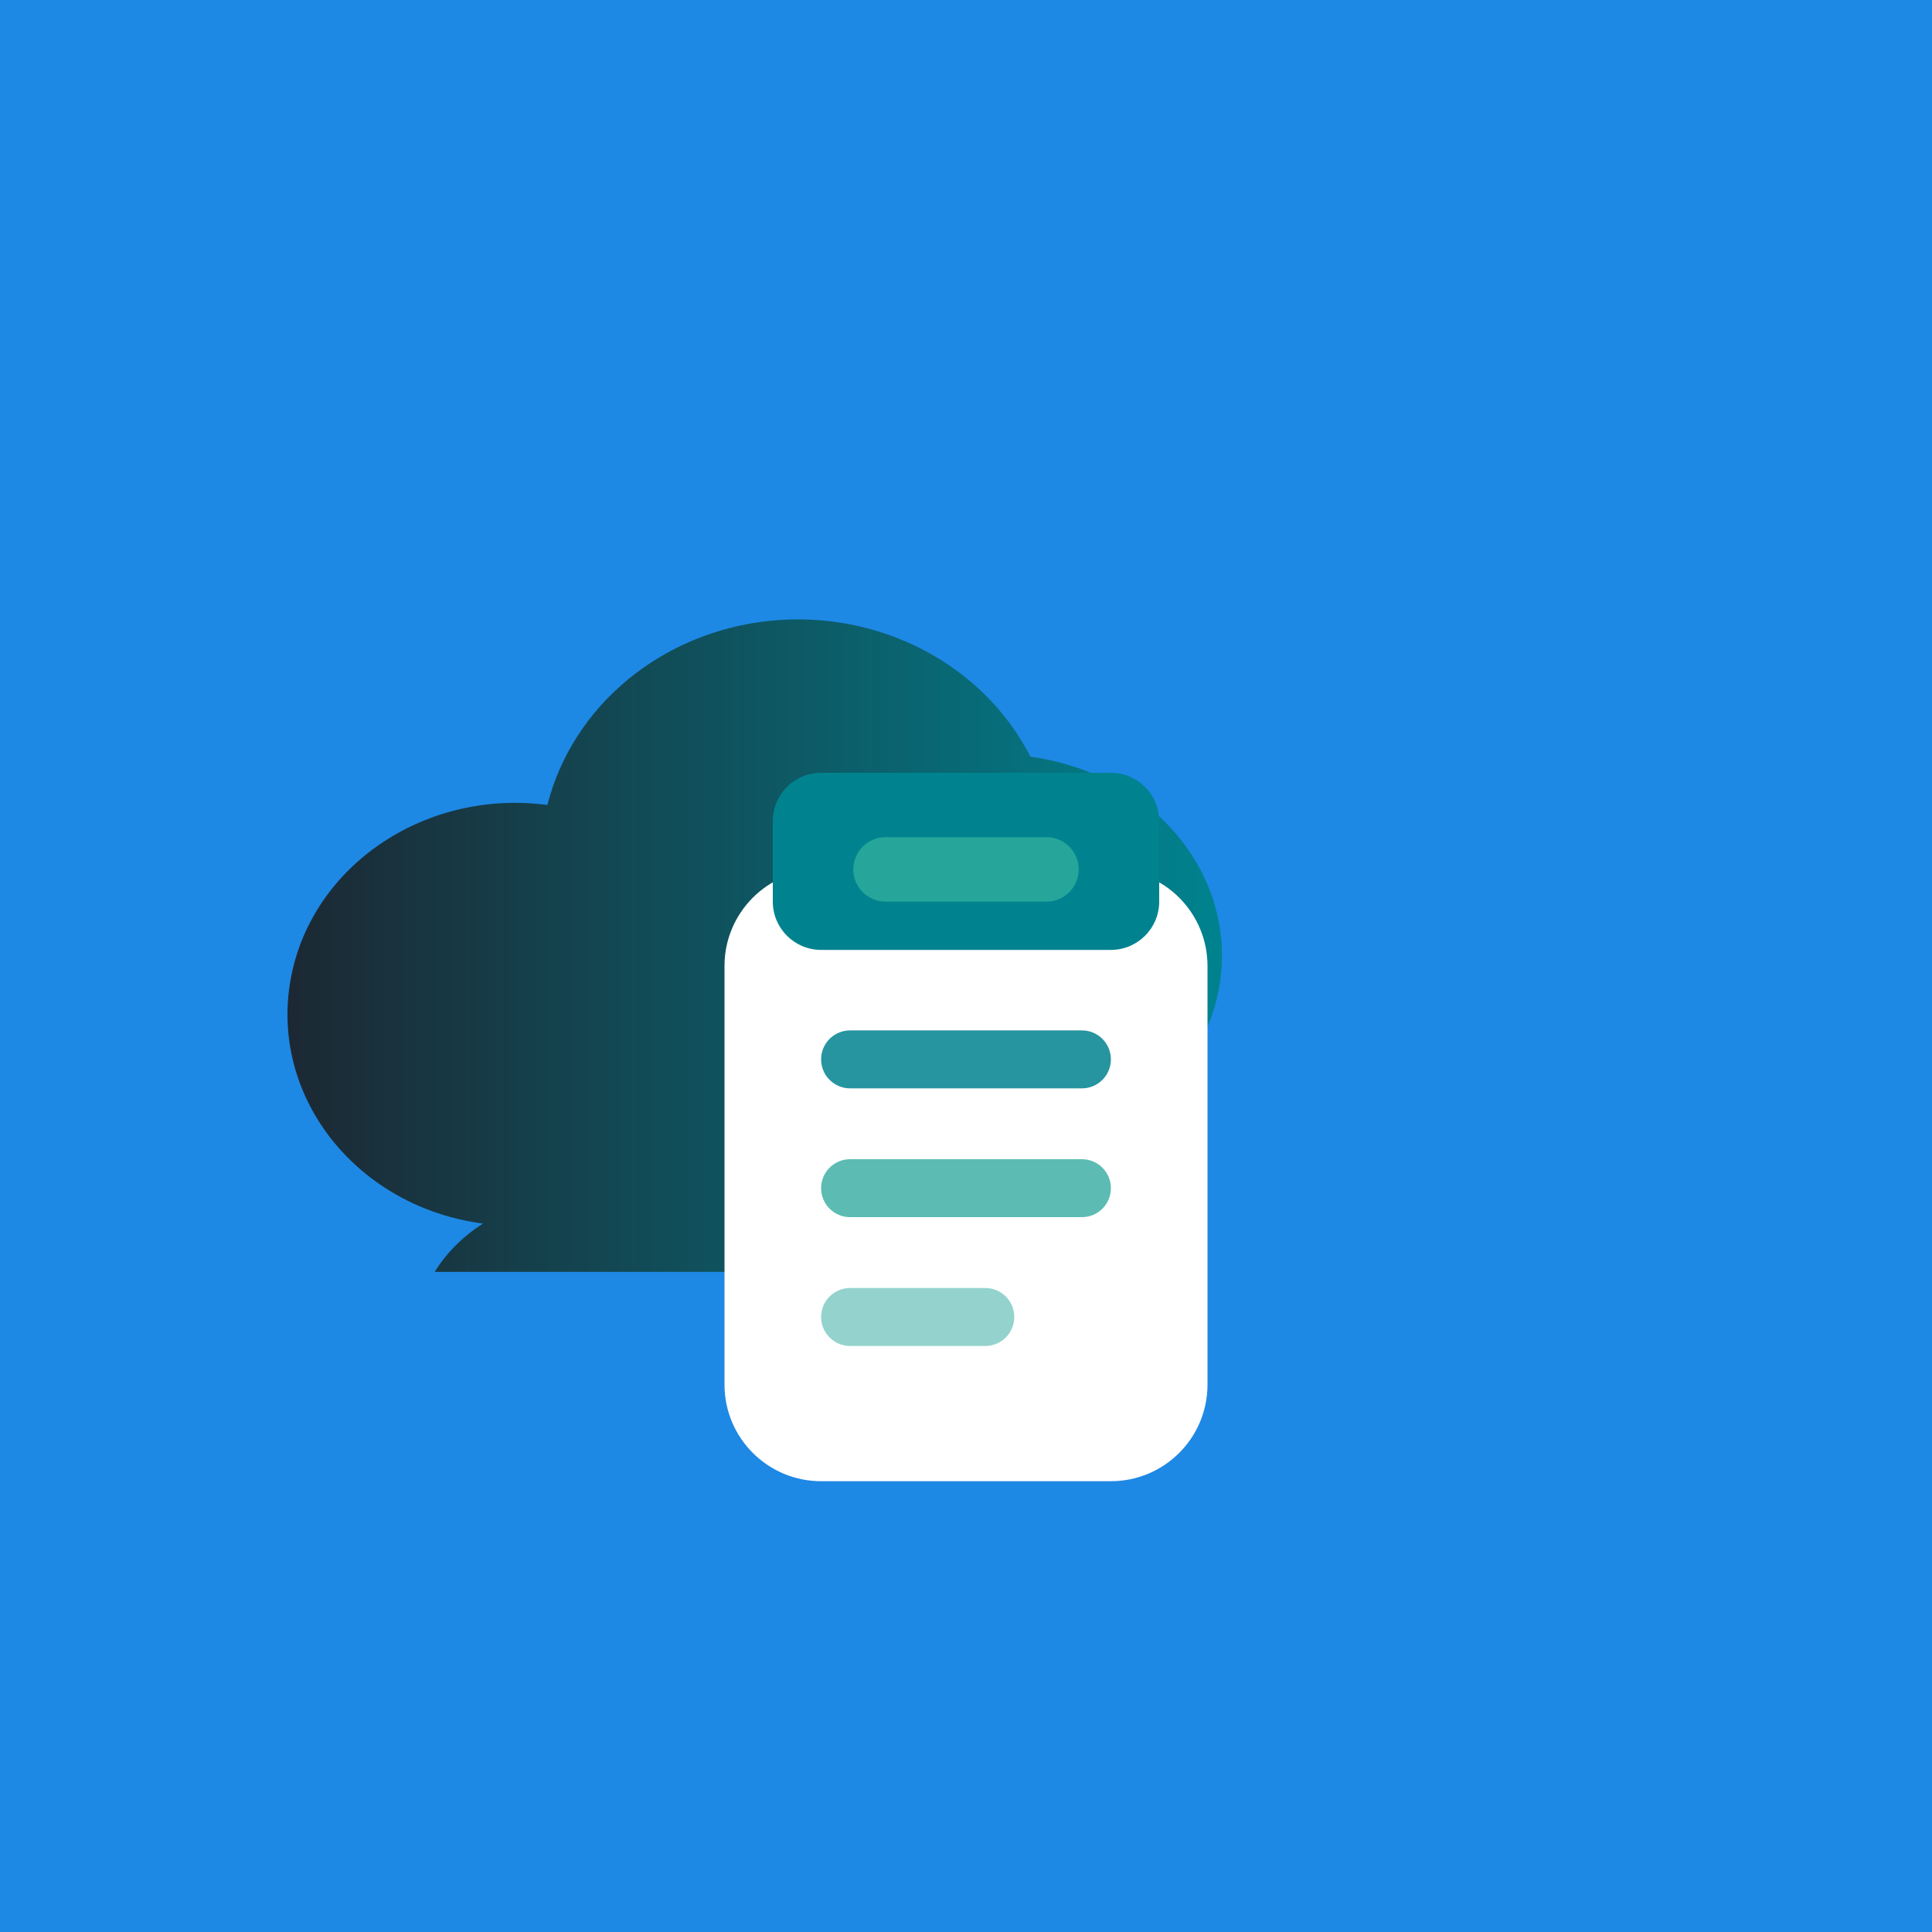
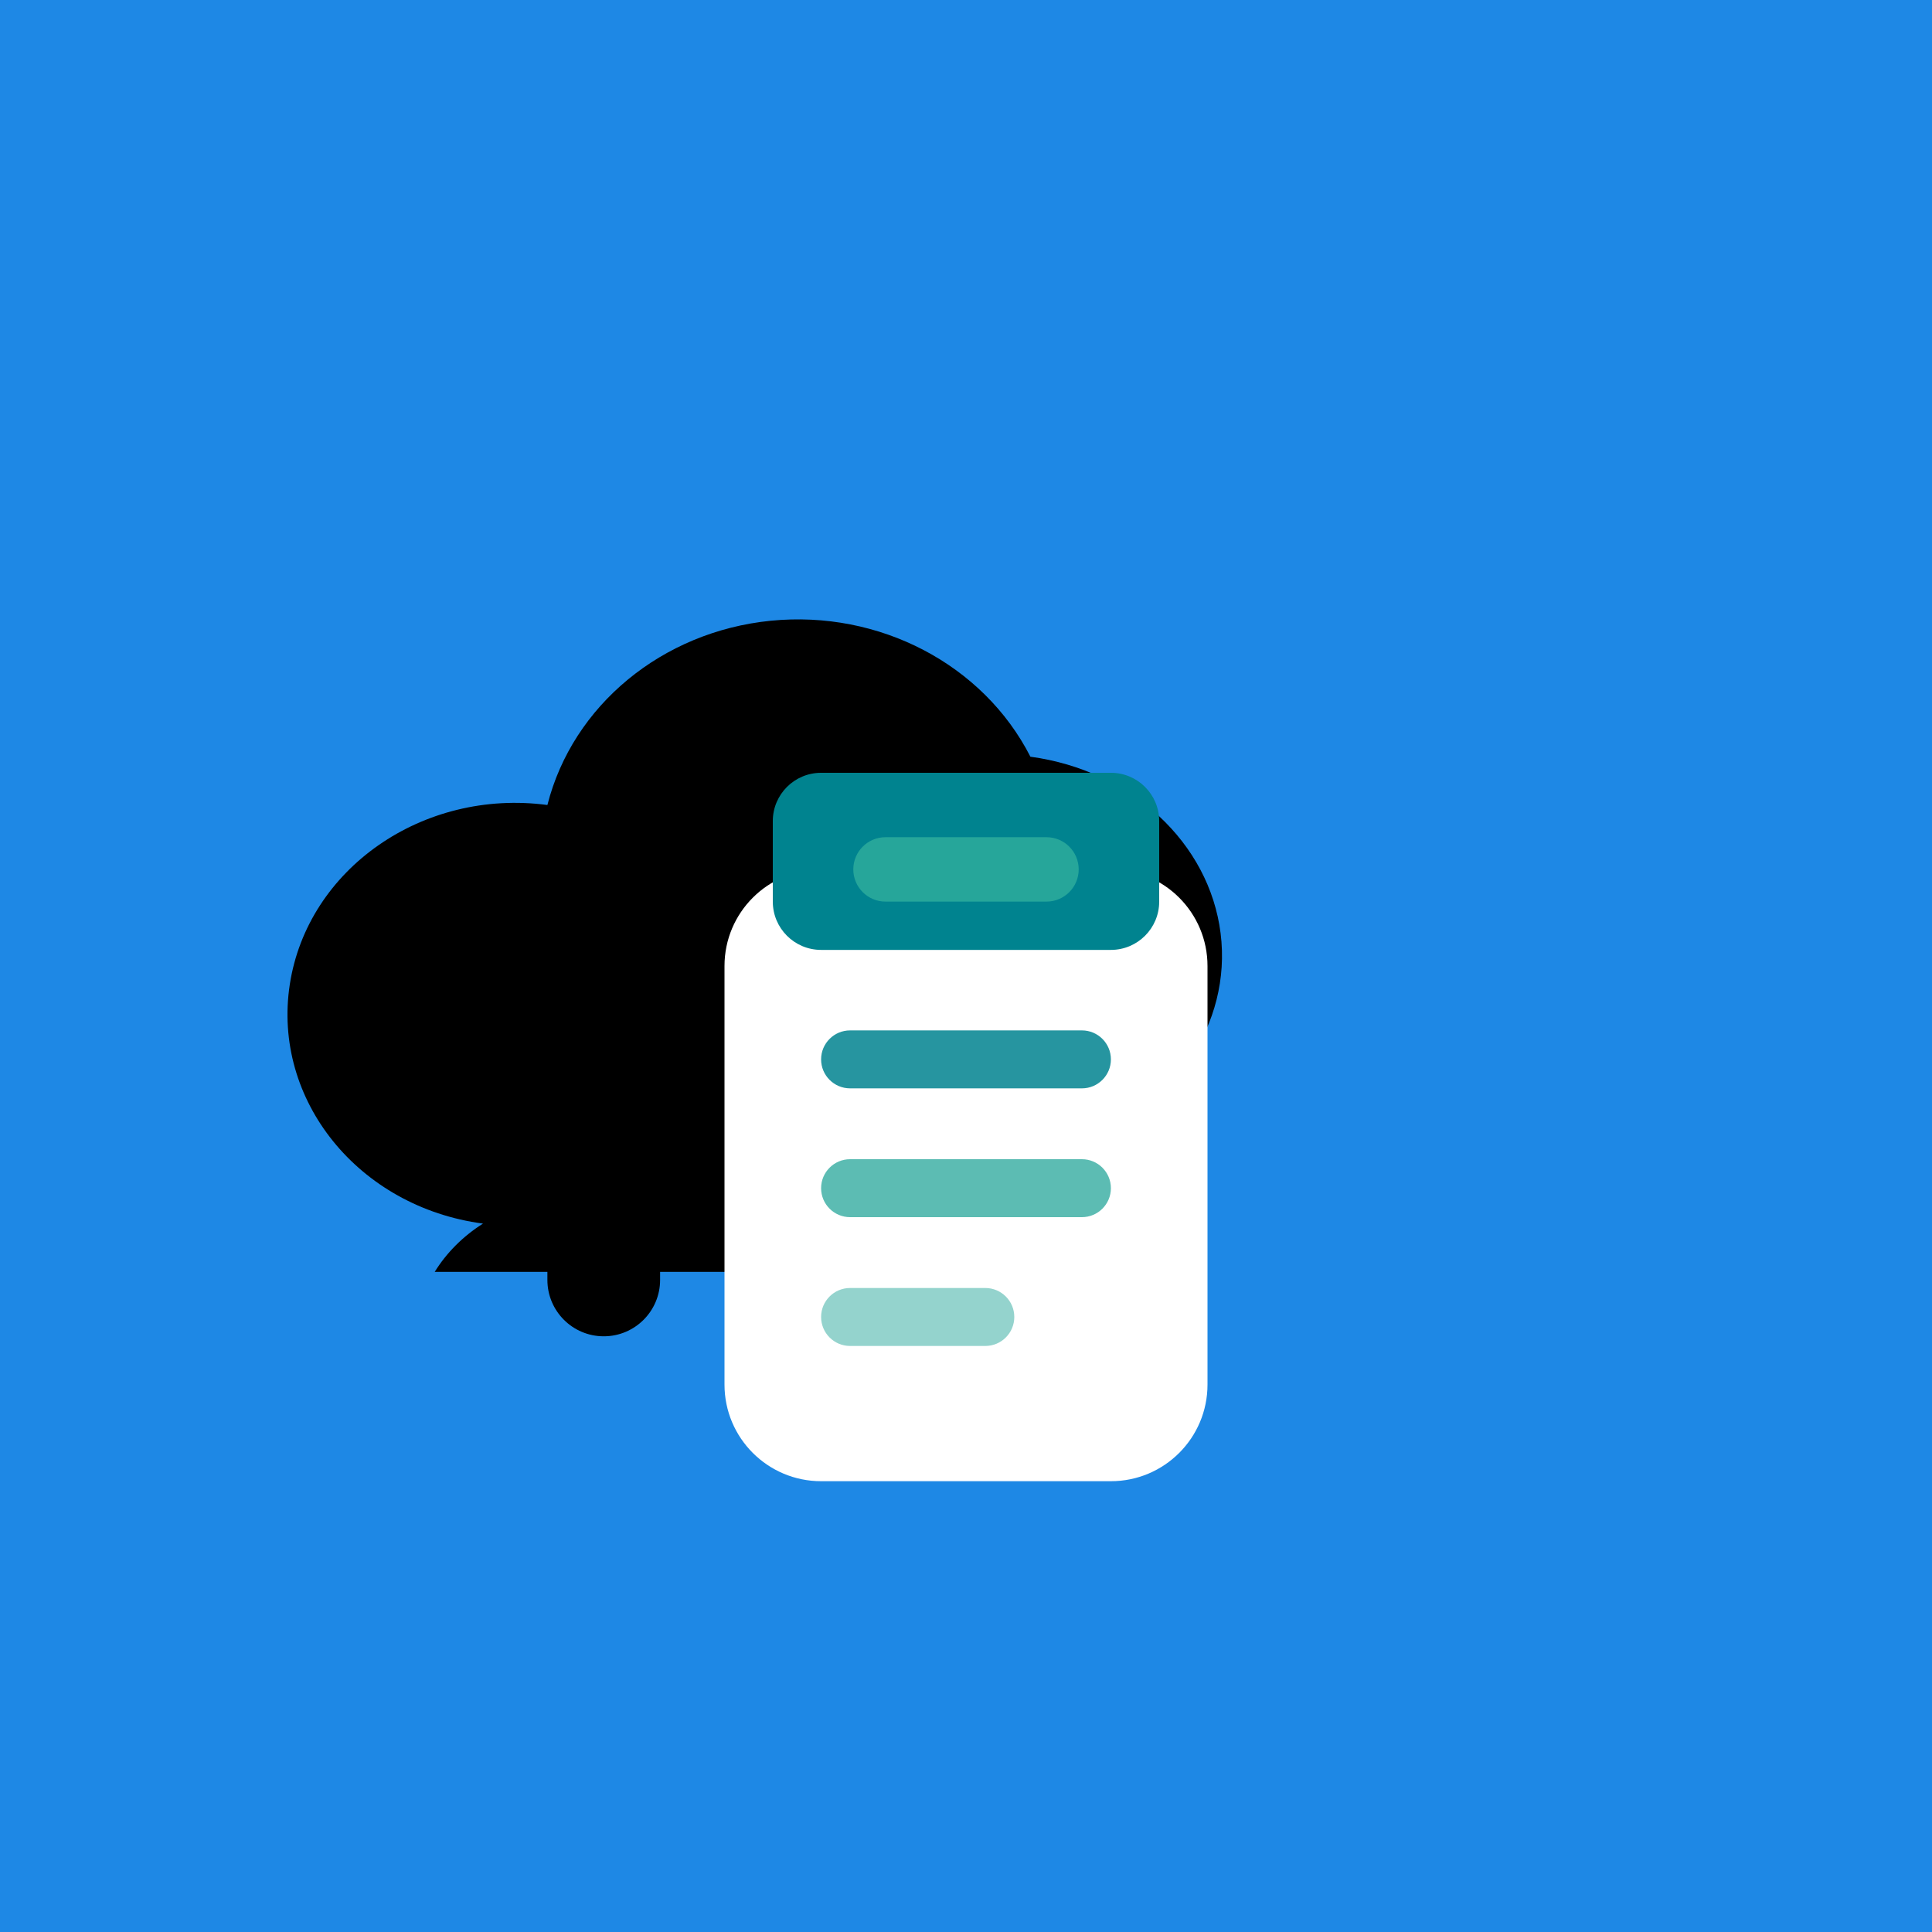
<svg xmlns="http://www.w3.org/2000/svg" viewBox="0 0 120 120">
-   <defs>
-     <linearGradient id="cld" x1="0" y1="0" x2="1" y2="0">
-       <stop offset="0" stop-color="#1c2833" />
-       <stop offset="1" stop-color="#00838f" />
-     </linearGradient>
-   </defs>
  <rect width="120" height="120" fill="#1e88e5" />
-   <path d="M30 76 a14 13 0 0 1 4 -26 a16 15 0 0 1 30 -3 a14 12.5 0 0 1 3 24 a10 9 0 0 1 -2 8 h-38 a10 9 0 0 1 3 -3 z" fill="url(#cld)" />
+   <path d="M30 76 a14 13 0 0 1 4 -26 a16 15 0 0 1 30 -3 a14 12.5 0 0 1 3 24 a10 9 0 0 1 -2 8 h-38 a10 9 0 0 1 3 -3 z" fill="#000000" />
+   <rect x="34" y="58" width="7" height="25" rx="3.5" fill="#000000" />
  <rect x="45" y="54" width="30" height="38" rx="6" fill="#fff" />
  <rect x="48" y="48" width="24" height="11" rx="3" fill="#00838f" />
  <rect x="53" y="52" width="14" height="4" rx="2" fill="#26a69a" />
  <rect x="51" y="64" width="18" height="3.6" rx="1.8" fill="#00838f" opacity=".85" />
  <rect x="51" y="72" width="18" height="3.6" rx="1.8" fill="#26a69a" opacity=".75" />
  <rect x="51" y="80" width="12" height="3.6" rx="1.8" fill="#4db6ac" opacity=".6" />
</svg>
